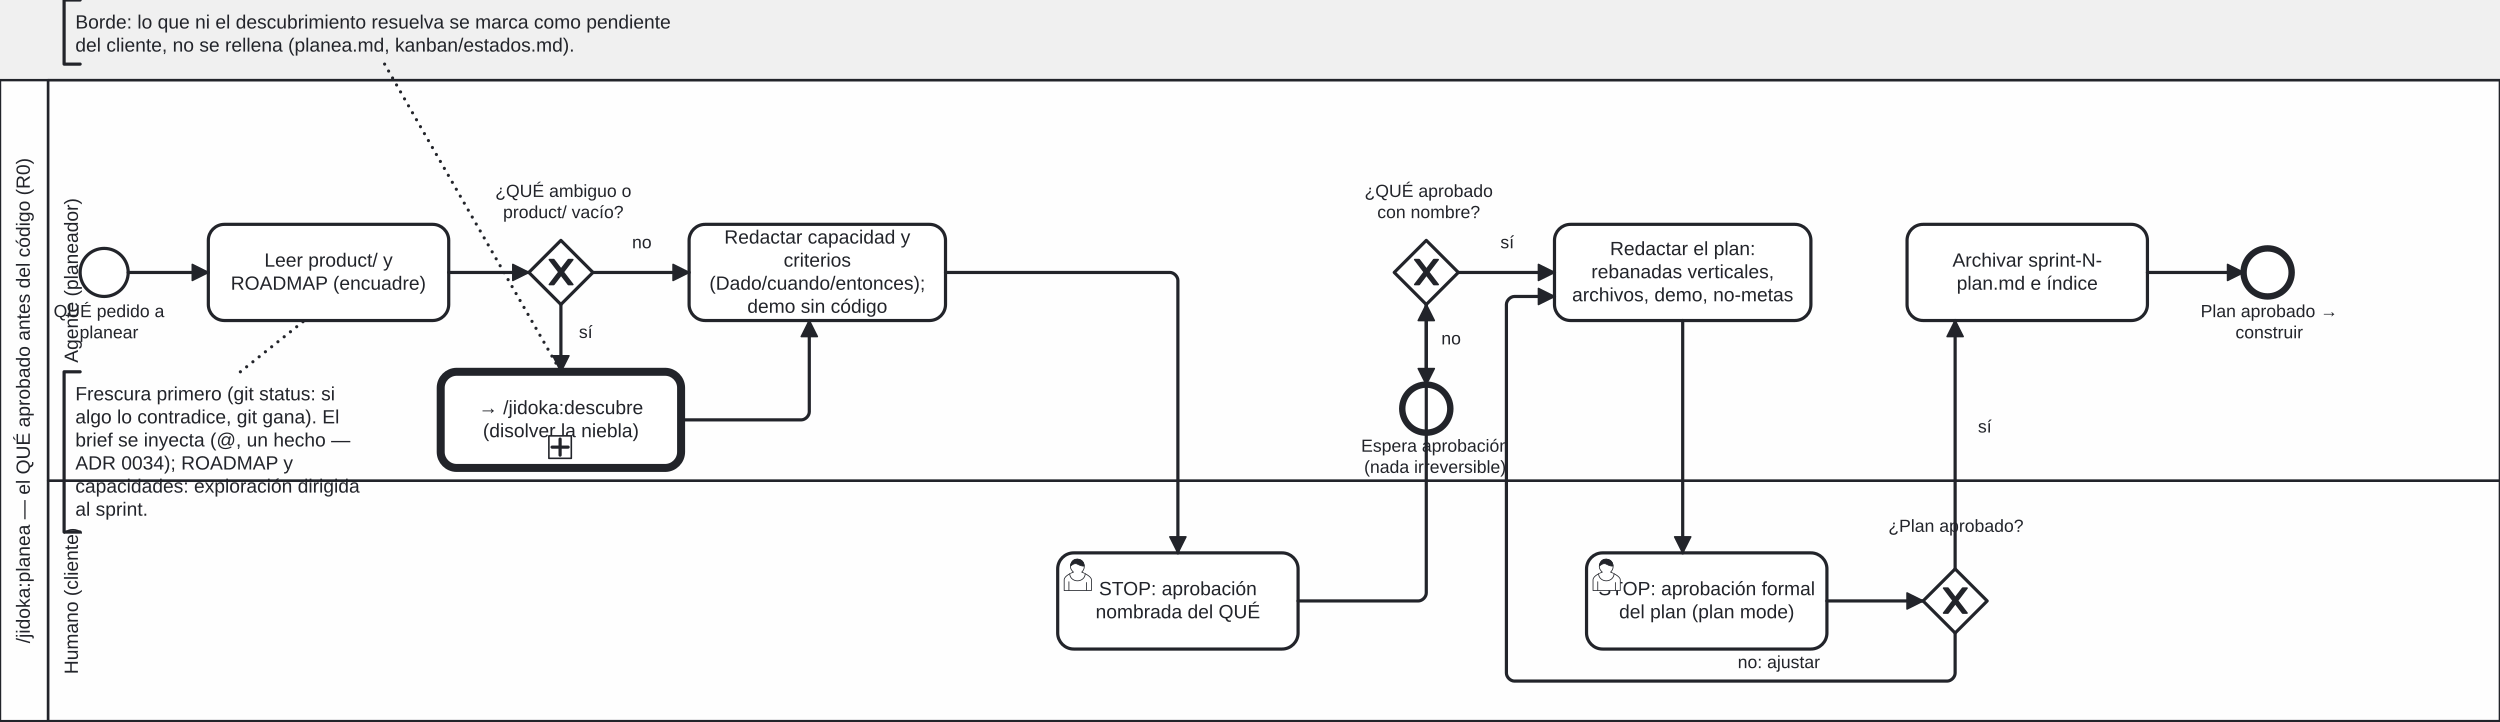
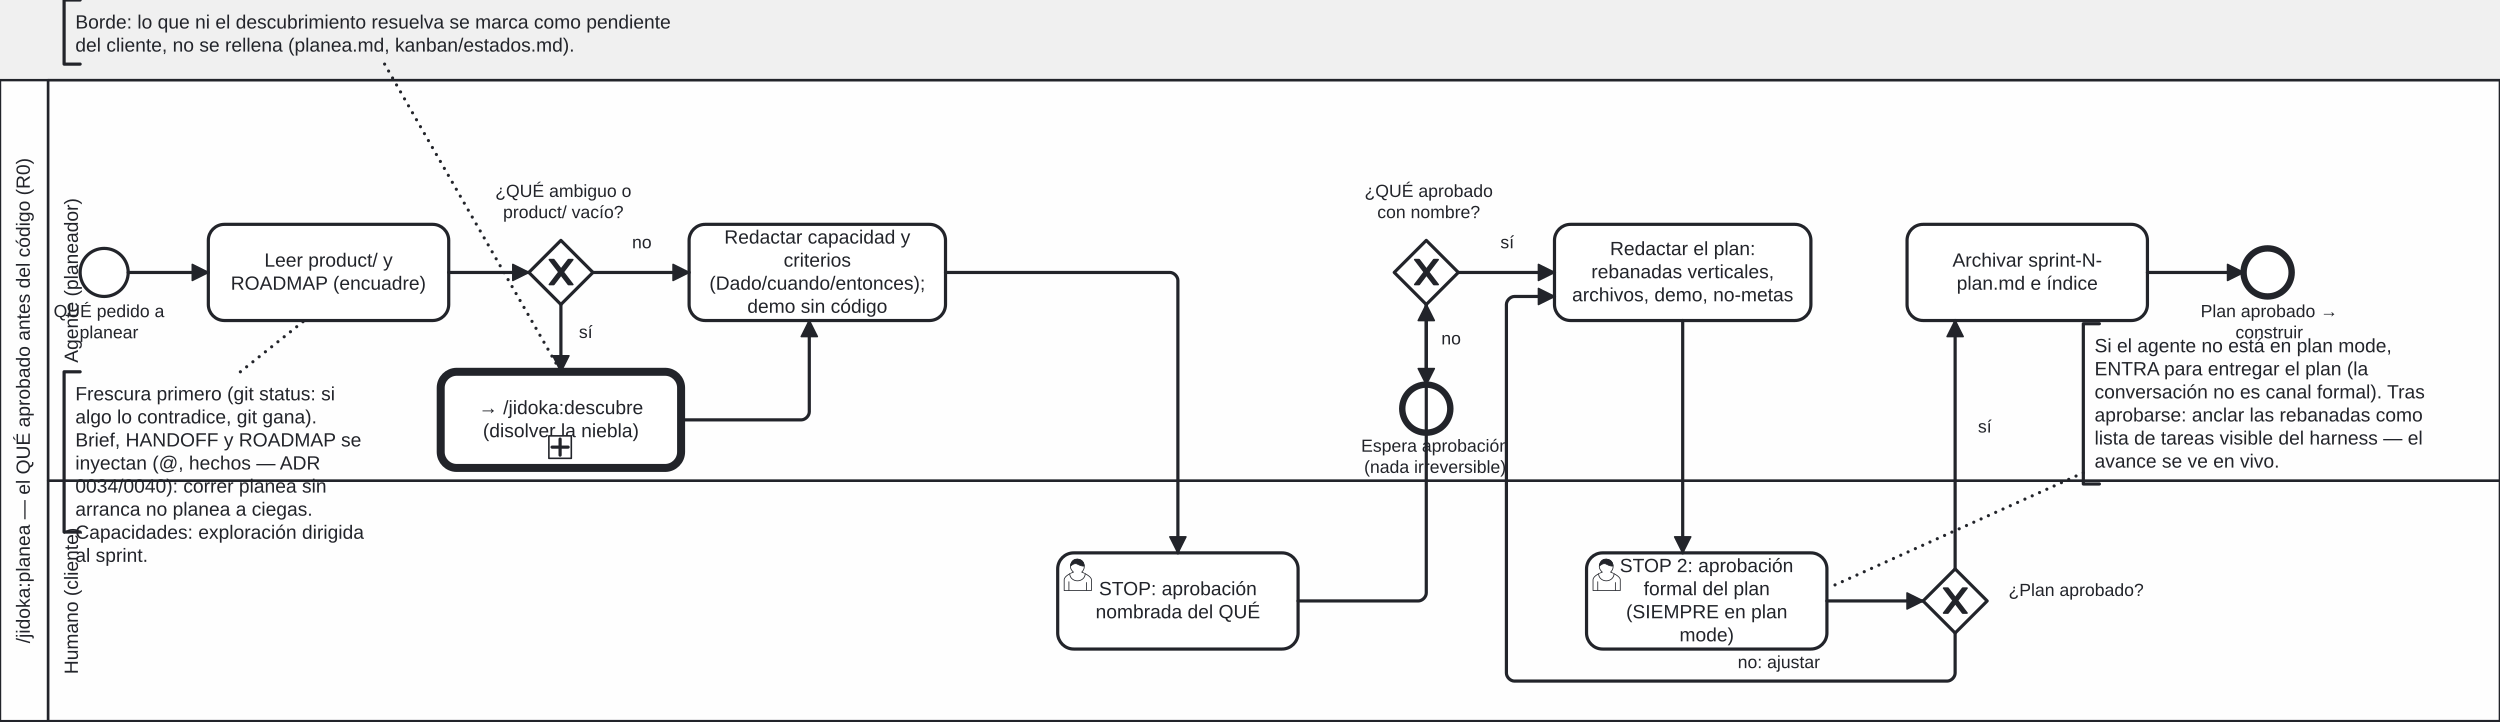
<svg xmlns="http://www.w3.org/2000/svg" width="1560" height="450" viewBox="160 30 1560 450" version="1.1">
  <g class="djs-group">
    <g class="djs-element djs-shape" data-element-id="Pool_Planea" style="display: block;" transform="matrix(1 0 0 1 160 80)">
      <g class="djs-visual">
        <rect x="0" y="0" width="1560" height="400" rx="0" ry="0" style="stroke-linecap: round; stroke-linejoin: round; stroke: rgb(34, 36, 42); stroke-width: 1.5px; fill: white; fill-opacity: 0.95;" />
        <path style="fill: none; stroke-linecap: round; stroke-linejoin: round; stroke: rgb(34, 36, 42); stroke-width: 1.5px;" d="M30,0L30,400" />
        <text lineHeight="1.2" class="djs-label" style="font-family: Arial, sans-serif; font-size: 12px; font-weight: normal; fill: rgb(34, 36, 42);" transform="matrix(-1.83697e-16 -1 1 -1.83697e-16 0 400)">
          <tspan x="48.576" y="18.6">/jidoka:planea — el QUÉ aprobado antes del código (R0)</tspan>
        </text>
      </g>
      <rect class="djs-hit djs-hit-all" x="0" y="0" width="1560" height="400" style="fill: none; stroke-opacity: 0; stroke: white; stroke-width: 15px;" />
    </g>
    <g class="djs-children">
      <g class="djs-group">
        <g class="djs-element djs-shape" data-element-id="Lane_Humano" style="display: block;" transform="matrix(1 0 0 1 190 330)">
          <g class="djs-visual">
            <rect x="0" y="0" width="1530" height="150" rx="0" ry="0" style="stroke-linecap: round; stroke-linejoin: round; stroke: rgb(34, 36, 42); stroke-width: 1.5px; fill: white; fill-opacity: 0.25;" />
            <text lineHeight="1.2" class="djs-label" style="font-family: Arial, sans-serif; font-size: 12px; font-weight: normal; fill: rgb(34, 36, 42);" transform="matrix(-1.83697e-16 -1 1 -1.83697e-16 0 150)">
              <tspan x="29.314" y="18.6">Humano (cliente)</tspan>
            </text>
          </g>
          <rect class="djs-hit djs-hit-all" x="0" y="0" width="1530" height="150" style="fill: none; stroke-opacity: 0; stroke: white; stroke-width: 15px;" />
        </g>
      </g>
      <g class="djs-group">
        <g class="djs-element djs-shape" data-element-id="Lane_Agente" style="display: block;" transform="matrix(1 0 0 1 190 80)">
          <g class="djs-visual">
            <rect x="0" y="0" width="1530" height="250" rx="0" ry="0" style="stroke-linecap: round; stroke-linejoin: round; stroke: rgb(34, 36, 42); stroke-width: 1.5px; fill: white; fill-opacity: 0.25;" />
            <text lineHeight="1.2" class="djs-label" style="font-family: Arial, sans-serif; font-size: 12px; font-weight: normal; fill: rgb(34, 36, 42);" transform="matrix(-1.83697e-16 -1 1 -1.83697e-16 0 250)">
              <tspan x="73.631" y="18.6">Agente (planeador)</tspan>
            </text>
          </g>
          <rect class="djs-hit djs-hit-all" x="0" y="0" width="1530" height="250" style="fill: none; stroke-opacity: 0; stroke: white; stroke-width: 15px;" />
        </g>
      </g>
      <g class="djs-group">
        <g class="djs-element djs-shape" data-element-id="Start" style="display: block;" transform="matrix(1 0 0 1 210 185)">
          <g class="djs-visual">
            <circle cx="15" cy="15" r="15" style="stroke-linecap: round; stroke-linejoin: round; stroke: rgb(34, 36, 42); stroke-width: 2px; fill: white; fill-opacity: 0.95;" />
          </g>
          <rect class="djs-hit djs-hit-all" x="0" y="0" width="30" height="30" style="fill: none; stroke-opacity: 0; stroke: white; stroke-width: 15px;" />
        </g>
      </g>
      <g class="djs-group">
        <g class="djs-element djs-shape" data-element-id="Start_label" style="display: block;" transform="matrix(1 0 0 1 193 218)">
          <g class="djs-visual">
            <text lineHeight="1.2" class="djs-label" style="font-family: Arial, sans-serif; font-size: 11px; font-weight: normal; fill: rgb(34, 36, 42);">
              <tspan x="0.45" y="9.9">QUÉ pedido a</tspan>
              <tspan x="16.652" y="23.1">planear</tspan>
            </text>
          </g>
          <rect class="djs-hit djs-hit-all" x="0" y="0" width="70" height="27" style="fill: none; stroke-opacity: 0; stroke: white; stroke-width: 15px;" />
        </g>
      </g>
      <g class="djs-group">
        <g class="djs-element djs-shape" data-element-id="T_Leer" style="display: block;" transform="matrix(1 0 0 1 290 170)">
          <g class="djs-visual">
            <rect x="0" y="0" width="150" height="60" rx="10" ry="10" style="stroke-linecap: round; stroke-linejoin: round; stroke: rgb(34, 36, 42); stroke-width: 2px; fill: white; fill-opacity: 0.95;" />
            <text lineHeight="1.2" class="djs-label" style="font-family: Arial, sans-serif; font-size: 12px; font-weight: normal; fill: rgb(34, 36, 42);">
              <tspan x="34.978" y="26.4">Leer product/ y </tspan>
              <tspan x="13.98" y="40.8">ROADMAP (encuadre)</tspan>
            </text>
          </g>
          <rect class="djs-hit djs-hit-all" x="0" y="0" width="150" height="60" style="fill: none; stroke-opacity: 0; stroke: white; stroke-width: 15px;" />
        </g>
      </g>
      <g class="djs-group">
        <g class="djs-element djs-shape" data-element-id="Gw_Niebla" style="display: block;" transform="matrix(1 0 0 1 490 180)">
          <g class="djs-visual">
            <polygon points="20,0 40,20 20,40 0,20" style="stroke-linecap: round; stroke-linejoin: round; stroke: rgb(34, 36, 42); stroke-width: 2px; fill: white; fill-opacity: 0.95;" />
            <path d="m 12.8,12 5.943,7.771 -5.943,7.771 2.743,0 4.571,-5.971 4.571,5.971 2.743,0 -5.943,-7.771 5.943,-7.771 -2.743,0 -4.571,5.971 -4.571,-5.971 -2.743,0 z" style="fill: rgb(34, 36, 42); stroke-linecap: round; stroke-linejoin: round; stroke: rgb(34, 36, 42); stroke-width: 1px;" />
          </g>
          <rect class="djs-hit djs-hit-all" x="0" y="0" width="40" height="40" style="fill: none; stroke-opacity: 0; stroke: white; stroke-width: 15px;" />
        </g>
      </g>
      <g class="djs-group">
        <g class="djs-element djs-shape" data-element-id="Gw_Niebla_label" style="display: block;" transform="matrix(1 0 0 1 469 143)">
          <g class="djs-visual">
            <text lineHeight="1.2" class="djs-label" style="font-family: Arial, sans-serif; font-size: 11px; font-weight: normal; fill: rgb(34, 36, 42);">
              <tspan x="0.009" y="9.9">¿QUÉ ambiguo o </tspan>
              <tspan x="4.894" y="23.1">product/ vacío?</tspan>
            </text>
          </g>
          <rect class="djs-hit djs-hit-all" x="0" y="0" width="85" height="27" style="fill: none; stroke-opacity: 0; stroke: white; stroke-width: 15px;" />
        </g>
      </g>
      <g class="djs-group">
        <g class="djs-element djs-shape" data-element-id="Call_Descubre" style="display: block;" transform="matrix(1 0 0 1 435 262)">
          <g class="djs-visual">
            <rect x="0" y="0" width="150" height="60" rx="10" ry="10" style="stroke-linecap: round; stroke-linejoin: round; stroke: rgb(34, 36, 42); stroke-width: 5px; fill: white; fill-opacity: 0.95;" />
            <text lineHeight="1.2" class="djs-label" style="font-family: Arial, sans-serif; font-size: 12px; font-weight: normal; fill: rgb(34, 36, 42);">
              <tspan x="23.64" y="26.4">→ /jidoka:descubre </tspan>
              <tspan x="26.312" y="40.8">(disolver la niebla)</tspan>
            </text>
            <rect x="0" y="0" width="14" height="14" rx="0" ry="0" style="stroke-linecap: round; stroke-linejoin: round; stroke: rgb(34, 36, 42); stroke-width: 1px; fill: white;" transform="matrix(1 0 0 1 67.5 40)" />
            <path data-marker="sub-process" d="m67.5,40 m 7,2 l 0,10 m -5,-5 l 10,0" style="fill: white; stroke-linecap: round; stroke-linejoin: round; stroke: rgb(34, 36, 42); stroke-width: 2px;" />
          </g>
          <rect class="djs-hit djs-hit-all" x="0" y="0" width="150" height="60" style="fill: none; stroke-opacity: 0; stroke: white; stroke-width: 15px;" />
        </g>
      </g>
      <g class="djs-group">
        <g class="djs-element djs-shape" data-element-id="T_Criterios" style="display: block;" transform="matrix(1 0 0 1 590 170)">
          <g class="djs-visual">
            <rect x="0" y="0" width="160" height="60" rx="10" ry="10" style="stroke-linecap: round; stroke-linejoin: round; stroke: rgb(34, 36, 42); stroke-width: 2px; fill: white; fill-opacity: 0.95;" />
            <text lineHeight="1.2" class="djs-label" style="font-family: Arial, sans-serif; font-size: 12px; font-weight: normal; fill: rgb(34, 36, 42);">
              <tspan x="21.966" y="12">Redactar capacidad y </tspan>
              <tspan x="58.997" y="26.4">criterios </tspan>
              <tspan x="12.623" y="40.8">(Dado/cuando/entonces); </tspan>
              <tspan x="36.307" y="55.2">demo sin código</tspan>
            </text>
          </g>
          <rect class="djs-hit djs-hit-all" x="0" y="0" width="160" height="60" style="fill: none; stroke-opacity: 0; stroke: white; stroke-width: 15px;" />
        </g>
      </g>
      <g class="djs-group">
        <g class="djs-element djs-shape" data-element-id="U_Aprobar" style="display: block;" transform="matrix(1 0 0 1 820 375)">
          <g class="djs-visual">
            <rect x="0" y="0" width="150" height="60" rx="10" ry="10" style="stroke-linecap: round; stroke-linejoin: round; stroke: rgb(34, 36, 42); stroke-width: 2px; fill: white; fill-opacity: 0.95;" />
            <text lineHeight="1.2" class="djs-label" style="font-family: Arial, sans-serif; font-size: 12px; font-weight: normal; fill: rgb(34, 36, 42);">
              <tspan x="25.749" y="26.4">STOP: aprobación </tspan>
              <tspan x="23.64" y="40.8">nombrada del QUÉ</tspan>
            </text>
            <path d="m 15,12 c 0.909,-0.845 1.594,-2.049 1.594,-3.385 0,-2.554 -1.805,-4.622 -4.357,-4.622 -2.552,0 -4.288,2.068 -4.288,4.622 0,1.348 0.974,2.562 1.896,3.405 -0.529,0.187 -5.669,2.097 -5.794,4.756 v 6.718 h 17 v -6.718 c 0,-2.298 -5.528,-4.595 -6.051,-4.776 zm -8,6 l 0,5.5 m 11,0 l 0,-5" style="fill: white; stroke-linecap: round; stroke-linejoin: round; stroke: rgb(34, 36, 42); stroke-width: 0.5px;" />
            <path d="m 15,12 m 2.162,1.009 c 0,2.447 -2.158,4.431 -4.821,4.431 -2.665,0 -4.822,-1.981 -4.822,-4.431 " style="fill: white; stroke-linecap: round; stroke-linejoin: round; stroke: rgb(34, 36, 42); stroke-width: 0.5px;" />
            <path d="m 15,12 m -6.9,-3.80 c 0,0 2.251,-2.358 4.274,-1.177 2.024,1.181 4.221,1.537 4.124,0.965 -0.098,-0.57 -0.117,-3.791 -4.191,-4.136 -3.575,0.001 -4.208,3.367 -4.207,4.348 z" style="fill: rgb(34, 36, 42); stroke-linecap: round; stroke-linejoin: round; stroke: rgb(34, 36, 42); stroke-width: 0.5px;" />
          </g>
          <rect class="djs-hit djs-hit-all" x="0" y="0" width="150" height="60" style="fill: none; stroke-opacity: 0; stroke: white; stroke-width: 15px;" />
        </g>
      </g>
      <g class="djs-group">
        <g class="djs-element djs-shape" data-element-id="Gw_Aprob" style="display: block;" transform="matrix(1 0 0 1 1030 180)">
          <g class="djs-visual">
            <polygon points="20,0 40,20 20,40 0,20" style="stroke-linecap: round; stroke-linejoin: round; stroke: rgb(34, 36, 42); stroke-width: 2px; fill: white; fill-opacity: 0.95;" />
            <path d="m 12.8,12 5.943,7.771 -5.943,7.771 2.743,0 4.571,-5.971 4.571,5.971 2.743,0 -5.943,-7.771 5.943,-7.771 -2.743,0 -4.571,5.971 -4.571,-5.971 -2.743,0 z" style="fill: rgb(34, 36, 42); stroke-linecap: round; stroke-linejoin: round; stroke: rgb(34, 36, 42); stroke-width: 1px;" />
          </g>
          <rect class="djs-hit djs-hit-all" x="0" y="0" width="40" height="40" style="fill: none; stroke-opacity: 0; stroke: white; stroke-width: 15px;" />
        </g>
      </g>
      <g class="djs-group">
        <g class="djs-element djs-shape" data-element-id="Gw_Aprob_label" style="display: block;" transform="matrix(1 0 0 1 1011 143)">
          <g class="djs-visual">
            <text lineHeight="1.2" class="djs-label" style="font-family: Arial, sans-serif; font-size: 11px; font-weight: normal; fill: rgb(34, 36, 42);">
              <tspan x="0.45" y="9.9">¿QUÉ aprobado</tspan>
              <tspan x="8.397" y="23.1">con nombre?</tspan>
            </text>
          </g>
          <rect class="djs-hit djs-hit-all" x="0" y="0" width="81" height="27" style="fill: none; stroke-opacity: 0; stroke: white; stroke-width: 15px;" />
        </g>
      </g>
      <g class="djs-group">
        <g class="djs-element djs-shape" data-element-id="End_Espera" style="display: block;" transform="matrix(1 0 0 1 1035 270)">
          <g class="djs-visual">
            <circle cx="15" cy="15" r="15" style="stroke-linecap: round; stroke-linejoin: round; stroke: rgb(34, 36, 42); stroke-width: 4px; fill: white; fill-opacity: 0.95;" />
          </g>
          <rect class="djs-hit djs-hit-all" x="0" y="0" width="30" height="30" style="fill: none; stroke-opacity: 0; stroke: white; stroke-width: 15px;" />
        </g>
      </g>
      <g class="djs-group">
        <g class="djs-element djs-shape" data-element-id="End_Espera_label" style="display: block;" transform="matrix(1 0 0 1 1009 302)">
          <g class="djs-visual">
            <text lineHeight="1.2" class="djs-label" style="font-family: Arial, sans-serif; font-size: 11px; font-weight: normal; fill: rgb(34, 36, 42);">
              <tspan x="0.33" y="9.9">Espera aprobación </tspan>
              <tspan x="2.178" y="23.1">(nada irreversible)</tspan>
            </text>
          </g>
          <rect class="djs-hit djs-hit-all" x="0" y="0" width="93" height="27" style="fill: none; stroke-opacity: 0; stroke: white; stroke-width: 15px;" />
        </g>
      </g>
      <g class="djs-group">
        <g class="djs-element djs-shape" data-element-id="T_Plan" style="display: block;" transform="matrix(1 0 0 1 1130 170)">
          <g class="djs-visual">
            <rect x="0" y="0" width="160" height="60" rx="10" ry="10" style="stroke-linecap: round; stroke-linejoin: round; stroke: rgb(34, 36, 42); stroke-width: 2px; fill: white; fill-opacity: 0.95;" />
            <text lineHeight="1.2" class="djs-label" style="font-family: Arial, sans-serif; font-size: 12px; font-weight: normal; fill: rgb(34, 36, 42);">
              <tspan x="34.64" y="19.2">Redactar el plan: </tspan>
              <tspan x="22.968" y="33.6">rebanadas verticales, </tspan>
              <tspan x="10.971" y="48">archivos, demo, no-metas</tspan>
            </text>
          </g>
          <rect class="djs-hit djs-hit-all" x="0" y="0" width="160" height="60" style="fill: none; stroke-opacity: 0; stroke: white; stroke-width: 15px;" />
        </g>
      </g>
      <g class="djs-group">
        <g class="djs-element djs-shape" data-element-id="U_AprobarPlan" style="display: block;" transform="matrix(1 0 0 1 1150 375)">
          <g class="djs-visual">
            <rect x="0" y="0" width="150" height="60" rx="10" ry="10" style="stroke-linecap: round; stroke-linejoin: round; stroke: rgb(34, 36, 42); stroke-width: 2px; fill: white; fill-opacity: 0.95;" />
            <text lineHeight="1.2" class="djs-label" style="font-family: Arial, sans-serif; font-size: 12px; font-weight: normal; fill: rgb(34, 36, 42);">
-               <tspan x="7.412" y="26.4">STOP: aprobación formal </tspan>
-               <tspan x="20.3" y="40.8">del plan (plan mode)</tspan>
+               <tspan x="20.745" y="12">STOP 2: aprobación </tspan>
+               <tspan x="35.646" y="26.4">formal del plan </tspan>
+               <tspan x="24.645" y="40.8">(SIEMPRE en plan </tspan>
+               <tspan x="57.993" y="55.2">mode)</tspan>
            </text>
            <path d="m 15,12 c 0.909,-0.845 1.594,-2.049 1.594,-3.385 0,-2.554 -1.805,-4.622 -4.357,-4.622 -2.552,0 -4.288,2.068 -4.288,4.622 0,1.348 0.974,2.562 1.896,3.405 -0.529,0.187 -5.669,2.097 -5.794,4.756 v 6.718 h 17 v -6.718 c 0,-2.298 -5.528,-4.595 -6.051,-4.776 zm -8,6 l 0,5.5 m 11,0 l 0,-5" style="fill: white; stroke-linecap: round; stroke-linejoin: round; stroke: rgb(34, 36, 42); stroke-width: 0.5px;" />
            <path d="m 15,12 m 2.162,1.009 c 0,2.447 -2.158,4.431 -4.821,4.431 -2.665,0 -4.822,-1.981 -4.822,-4.431 " style="fill: white; stroke-linecap: round; stroke-linejoin: round; stroke: rgb(34, 36, 42); stroke-width: 0.5px;" />
            <path d="m 15,12 m -6.9,-3.80 c 0,0 2.251,-2.358 4.274,-1.177 2.024,1.181 4.221,1.537 4.124,0.965 -0.098,-0.57 -0.117,-3.791 -4.191,-4.136 -3.575,0.001 -4.208,3.367 -4.207,4.348 z" style="fill: rgb(34, 36, 42); stroke-linecap: round; stroke-linejoin: round; stroke: rgb(34, 36, 42); stroke-width: 0.5px;" />
          </g>
          <rect class="djs-hit djs-hit-all" x="0" y="0" width="150" height="60" style="fill: none; stroke-opacity: 0; stroke: white; stroke-width: 15px;" />
        </g>
      </g>
      <g class="djs-group">
        <g class="djs-element djs-shape" data-element-id="Gw_PlanAprob" style="display: block;" transform="matrix(1 0 0 1 1360 385)">
          <g class="djs-visual">
            <polygon points="20,0 40,20 20,40 0,20" style="stroke-linecap: round; stroke-linejoin: round; stroke: rgb(34, 36, 42); stroke-width: 2px; fill: white; fill-opacity: 0.95;" />
            <path d="m 12.8,12 5.943,7.771 -5.943,7.771 2.743,0 4.571,-5.971 4.571,5.971 2.743,0 -5.943,-7.771 5.943,-7.771 -2.743,0 -4.571,5.971 -4.571,-5.971 -2.743,0 z" style="fill: rgb(34, 36, 42); stroke-linecap: round; stroke-linejoin: round; stroke: rgb(34, 36, 42); stroke-width: 1px;" />
          </g>
          <rect class="djs-hit djs-hit-all" x="0" y="0" width="40" height="40" style="fill: none; stroke-opacity: 0; stroke: white; stroke-width: 15px;" />
        </g>
      </g>
      <g class="djs-group">
-         <g class="djs-element djs-shape" data-element-id="Gw_PlanAprob_label" style="display: block;" transform="matrix(1 0 0 1 1338 352)">
+         <g class="djs-element djs-shape" data-element-id="Gw_PlanAprob_label" style="display: block;" transform="matrix(1 0 0 1 1413 392)">
          <g class="djs-visual">
            <text lineHeight="1.2" class="djs-label" style="font-family: Arial, sans-serif; font-size: 11px; font-weight: normal; fill: rgb(34, 36, 42);">
              <tspan x="0.302" y="9.9">¿Plan aprobado?</tspan>
            </text>
          </g>
          <rect class="djs-hit djs-hit-all" x="0" y="0" width="85" height="14" style="fill: none; stroke-opacity: 0; stroke: white; stroke-width: 15px;" />
        </g>
      </g>
      <g class="djs-group">
        <g class="djs-element djs-shape" data-element-id="T_Archivar" style="display: block;" transform="matrix(1 0 0 1 1350 170)">
          <g class="djs-visual">
            <rect x="0" y="0" width="150" height="60" rx="10" ry="10" style="stroke-linecap: round; stroke-linejoin: round; stroke: rgb(34, 36, 42); stroke-width: 2px; fill: white; fill-opacity: 0.95;" />
            <text lineHeight="1.2" class="djs-label" style="font-family: Arial, sans-serif; font-size: 12px; font-weight: normal; fill: rgb(34, 36, 42);">
              <tspan x="28.327" y="26.4">Archivar sprint-N-</tspan>
              <tspan x="30.973" y="40.8">plan.md e índice</tspan>
            </text>
          </g>
          <rect class="djs-hit djs-hit-all" x="0" y="0" width="150" height="60" style="fill: none; stroke-opacity: 0; stroke: white; stroke-width: 15px;" />
        </g>
      </g>
      <g class="djs-group">
        <g class="djs-element djs-shape" data-element-id="End_Construir" style="display: block;" transform="matrix(1 0 0 1 1560 185)">
          <g class="djs-visual">
            <circle cx="15" cy="15" r="15" style="stroke-linecap: round; stroke-linejoin: round; stroke: rgb(34, 36, 42); stroke-width: 4px; fill: white; fill-opacity: 0.95;" />
          </g>
          <rect class="djs-hit djs-hit-all" x="0" y="0" width="30" height="30" style="fill: none; stroke-opacity: 0; stroke: white; stroke-width: 15px;" />
        </g>
      </g>
      <g class="djs-group">
        <g class="djs-element djs-shape" data-element-id="End_Construir_label" style="display: block;" transform="matrix(1 0 0 1 1533 218)">
          <g class="djs-visual">
            <text lineHeight="1.2" class="djs-label" style="font-family: Arial, sans-serif; font-size: 11px; font-weight: normal; fill: rgb(34, 36, 42);">
              <tspan x="0.192" y="9.9">Plan aprobado → </tspan>
              <tspan x="21.91" y="23.1">construir</tspan>
            </text>
          </g>
          <rect class="djs-hit djs-hit-all" x="0" y="0" width="86" height="27" style="fill: none; stroke-opacity: 0; stroke: white; stroke-width: 15px;" />
        </g>
      </g>
      <g class="djs-group">
        <g class="djs-element djs-shape" data-element-id="Ann_Pendiente" style="display: block;" transform="matrix(1 0 0 1 200 30)">
          <g class="djs-visual">
            <rect x="0" y="0" width="400" height="40" rx="0" ry="0" style="stroke-linecap: round; stroke-linejoin: round; stroke: none; stroke-width: 2px; fill: none;" />
            <path d="m 0, 0 m 10,0 l -10,0 l 0,40 l 10,0" style="fill: none; stroke-linecap: round; stroke-linejoin: round; stroke: rgb(34, 36, 42); stroke-width: 2px;" />
            <text lineHeight="1.2" class="djs-label" style="font-family: Arial, sans-serif; font-size: 12px; font-weight: normal; fill: rgb(34, 36, 42);">
              <tspan x="7" y="17.8">Borde: lo que ni el descubrimiento resuelva se marca como pendiente </tspan>
              <tspan x="7" y="32.2">del cliente, no se rellena (planea.md, kanban/estados.md).</tspan>
            </text>
          </g>
          <rect class="djs-hit djs-hit-all" x="0" y="0" width="400" height="40" style="fill: none; stroke-opacity: 0; stroke: white; stroke-width: 15px;" />
        </g>
      </g>
      <g class="djs-group">
+         <g class="djs-element djs-shape" data-element-id="Ann_Anclar" style="display: block;" transform="matrix(1 0 0 1 1460 232)">
+           <g class="djs-visual">
+             <rect x="0" y="0" width="230" height="100" rx="0" ry="0" style="stroke-linecap: round; stroke-linejoin: round; stroke: none; stroke-width: 2px; fill: none;" />
+             <path d="m 0, 0 m 10,0 l -10,0 l 0,100 l 10,0" style="fill: none; stroke-linecap: round; stroke-linejoin: round; stroke: rgb(34, 36, 42); stroke-width: 2px;" />
+             <text lineHeight="1.2" class="djs-label" style="font-family: Arial, sans-serif; font-size: 12px; font-weight: normal; fill: rgb(34, 36, 42);">
+               <tspan x="7" y="17.8">Si el agente no está en plan mode, </tspan>
+               <tspan x="7" y="32.2">ENTRA para entregar el plan (la </tspan>
+               <tspan x="7" y="46.6">conversación no es canal formal). Tras </tspan>
+               <tspan x="7" y="61">aprobarse: anclar las rebanadas como </tspan>
+               <tspan x="7" y="75.4">lista de tareas visible del harness — el </tspan>
+               <tspan x="7" y="89.8">avance se ve en vivo.</tspan>
+             </text>
+           </g>
+           <rect class="djs-hit djs-hit-all" x="0" y="0" width="230" height="100" style="fill: none; stroke-opacity: 0; stroke: white; stroke-width: 15px;" />
+         </g>
+       </g>
+       <g class="djs-group">
        <g class="djs-element djs-shape" data-element-id="Ann_Leer" style="display: block;" transform="matrix(1 0 0 1 200 262)">
          <g class="djs-visual">
            <rect x="0" y="0" width="200" height="100" rx="0" ry="0" style="stroke-linecap: round; stroke-linejoin: round; stroke: none; stroke-width: 2px; fill: none;" />
            <path d="m 0, 0 m 10,0 l -10,0 l 0,100 l 10,0" style="fill: none; stroke-linecap: round; stroke-linejoin: round; stroke: rgb(34, 36, 42); stroke-width: 2px;" />
            <text lineHeight="1.2" class="djs-label" style="font-family: Arial, sans-serif; font-size: 12px; font-weight: normal; fill: rgb(34, 36, 42);">
              <tspan x="7" y="17.8">Frescura primero (git status: si </tspan>
-               <tspan x="7" y="32.2">algo lo contradice, git gana). El </tspan>
-               <tspan x="7" y="46.6">brief se inyecta (@, un hecho — </tspan>
-               <tspan x="7" y="61">ADR 0034); ROADMAP y </tspan>
-               <tspan x="7" y="75.4">capacidades: exploración dirigida </tspan>
-               <tspan x="7" y="89.8">al sprint.</tspan>
+               <tspan x="7" y="32.2">algo lo contradice, git gana). </tspan>
+               <tspan x="7" y="46.6">Brief, HANDOFF y ROADMAP se </tspan>
+               <tspan x="7" y="61">inyectan (@, hechos — ADR </tspan>
+               <tspan x="7" y="75.4">0034/0040): correr planea sin </tspan>
+               <tspan x="7" y="89.8">arranca no planea a ciegas. </tspan>
+               <tspan x="7" y="104.2">Capacidades: exploración dirigida </tspan>
+               <tspan x="7" y="118.6">al sprint.</tspan>
            </text>
          </g>
          <rect class="djs-hit djs-hit-all" x="0" y="0" width="200" height="100" style="fill: none; stroke-opacity: 0; stroke: white; stroke-width: 15px;" />
        </g>
      </g>
      <g class="djs-group">
        <g class="djs-element djs-connection" data-element-id="f1" style="display: block;">
          <g class="djs-visual">
            <defs>
-               <marker id="marker-a8jrycch78k1q2tk4z6wdky0h" viewBox="0 0 20 20" refX="11" refY="10" markerWidth="10" markerHeight="10" orient="auto">
-                 <path d="M 1 5 L 11 10 L 1 15 Z" style="stroke-linecap: round; stroke-linejoin: round; stroke: rgb(34, 36, 42); stroke-width: 1px; fill: rgb(34, 36, 42);" />
-               </marker>
-             </defs>
-             <path data-corner-radius="5" style="fill: none; stroke-linecap: round; stroke-linejoin: round; stroke: rgb(34, 36, 42); stroke-width: 2px; marker-end: url('#marker-a8jrycch78k1q2tk4z6wdky0h');" d="M240,200L290,200" />
+               <marker id="marker-e08vol3by7b9c681xuas7jqsl" viewBox="0 0 20 20" refX="11" refY="10" markerWidth="10" markerHeight="10" orient="auto">
+                 <path d="M 1 5 L 11 10 L 1 15 Z" style="stroke-linecap: round; stroke-linejoin: round; stroke: rgb(34, 36, 42); stroke-width: 1px; fill: rgb(34, 36, 42);" />
+               </marker>
+             </defs>
+             <path data-corner-radius="5" style="fill: none; stroke-linecap: round; stroke-linejoin: round; stroke: rgb(34, 36, 42); stroke-width: 2px; marker-end: url('#marker-e08vol3by7b9c681xuas7jqsl');" d="M240,200L290,200" />
          </g>
          <path d="M240,200L290,200" class="djs-hit djs-hit-stroke" style="fill: none; stroke-opacity: 0; stroke: white; stroke-width: 15px;" />
        </g>
      </g>
      <g class="djs-group">
        <g class="djs-element djs-connection" data-element-id="f2" style="display: block;">
          <g class="djs-visual">
            <defs>
-               <marker id="marker-9xcry4nx1hu3lwrcpgqygu0ff" viewBox="0 0 20 20" refX="11" refY="10" markerWidth="10" markerHeight="10" orient="auto">
-                 <path d="M 1 5 L 11 10 L 1 15 Z" style="stroke-linecap: round; stroke-linejoin: round; stroke: rgb(34, 36, 42); stroke-width: 1px; fill: rgb(34, 36, 42);" />
-               </marker>
-             </defs>
-             <path data-corner-radius="5" style="fill: none; stroke-linecap: round; stroke-linejoin: round; stroke: rgb(34, 36, 42); stroke-width: 2px; marker-end: url('#marker-9xcry4nx1hu3lwrcpgqygu0ff');" d="M440,200L490,200" />
+               <marker id="marker-5bubkx2uj74dz32yf2sd6epyr" viewBox="0 0 20 20" refX="11" refY="10" markerWidth="10" markerHeight="10" orient="auto">
+                 <path d="M 1 5 L 11 10 L 1 15 Z" style="stroke-linecap: round; stroke-linejoin: round; stroke: rgb(34, 36, 42); stroke-width: 1px; fill: rgb(34, 36, 42);" />
+               </marker>
+             </defs>
+             <path data-corner-radius="5" style="fill: none; stroke-linecap: round; stroke-linejoin: round; stroke: rgb(34, 36, 42); stroke-width: 2px; marker-end: url('#marker-5bubkx2uj74dz32yf2sd6epyr');" d="M440,200L490,200" />
          </g>
          <path d="M440,200L490,200" class="djs-hit djs-hit-stroke" style="fill: none; stroke-opacity: 0; stroke: white; stroke-width: 15px;" />
        </g>
      </g>
      <g class="djs-group">
        <g class="djs-element djs-connection" data-element-id="f_si_niebla" style="display: block;">
          <g class="djs-visual">
            <defs>
-               <marker id="marker-93ptissocgkrnvdy8uka5h3ar" viewBox="0 0 20 20" refX="11" refY="10" markerWidth="10" markerHeight="10" orient="auto">
-                 <path d="M 1 5 L 11 10 L 1 15 Z" style="stroke-linecap: round; stroke-linejoin: round; stroke: rgb(34, 36, 42); stroke-width: 1px; fill: rgb(34, 36, 42);" />
-               </marker>
-             </defs>
-             <path data-corner-radius="5" style="fill: none; stroke-linecap: round; stroke-linejoin: round; stroke: rgb(34, 36, 42); stroke-width: 2px; marker-end: url('#marker-93ptissocgkrnvdy8uka5h3ar');" d="M510,220L510,262" />
+               <marker id="marker-094tpc4tge9u1fnqwci1aggn3" viewBox="0 0 20 20" refX="11" refY="10" markerWidth="10" markerHeight="10" orient="auto">
+                 <path d="M 1 5 L 11 10 L 1 15 Z" style="stroke-linecap: round; stroke-linejoin: round; stroke: rgb(34, 36, 42); stroke-width: 1px; fill: rgb(34, 36, 42);" />
+               </marker>
+             </defs>
+             <path data-corner-radius="5" style="fill: none; stroke-linecap: round; stroke-linejoin: round; stroke: rgb(34, 36, 42); stroke-width: 2px; marker-end: url('#marker-094tpc4tge9u1fnqwci1aggn3');" d="M510,220L510,262" />
          </g>
          <path d="M510,220L510,262" class="djs-hit djs-hit-stroke" style="fill: none; stroke-opacity: 0; stroke: white; stroke-width: 15px;" />
        </g>
      </g>
      <g class="djs-group">
        <g class="djs-element djs-shape" data-element-id="f_si_niebla_label" style="display: block;" transform="matrix(1 0 0 1 521 231)">
          <g class="djs-visual">
            <text lineHeight="1.2" class="djs-label" style="font-family: Arial, sans-serif; font-size: 11px; font-weight: normal; fill: rgb(34, 36, 42);">
              <tspan x="0.222" y="9.9">sí</tspan>
            </text>
          </g>
          <rect class="djs-hit djs-hit-all" x="0" y="0" width="9" height="14" style="fill: none; stroke-opacity: 0; stroke: white; stroke-width: 15px;" />
        </g>
      </g>
      <g class="djs-group">
        <g class="djs-element djs-connection" data-element-id="f_no_niebla" style="display: block;">
          <g class="djs-visual">
            <defs>
-               <marker id="marker-9fx55ycyahng2zqiyz5iz5838" viewBox="0 0 20 20" refX="11" refY="10" markerWidth="10" markerHeight="10" orient="auto">
-                 <path d="M 1 5 L 11 10 L 1 15 Z" style="stroke-linecap: round; stroke-linejoin: round; stroke: rgb(34, 36, 42); stroke-width: 1px; fill: rgb(34, 36, 42);" />
-               </marker>
-             </defs>
-             <path data-corner-radius="5" style="fill: none; stroke-linecap: round; stroke-linejoin: round; stroke: rgb(34, 36, 42); stroke-width: 2px; marker-end: url('#marker-9fx55ycyahng2zqiyz5iz5838');" d="M530,200L590,200" />
+               <marker id="marker-czqb8x9ru6fd2i9lz34vddwtf" viewBox="0 0 20 20" refX="11" refY="10" markerWidth="10" markerHeight="10" orient="auto">
+                 <path d="M 1 5 L 11 10 L 1 15 Z" style="stroke-linecap: round; stroke-linejoin: round; stroke: rgb(34, 36, 42); stroke-width: 1px; fill: rgb(34, 36, 42);" />
+               </marker>
+             </defs>
+             <path data-corner-radius="5" style="fill: none; stroke-linecap: round; stroke-linejoin: round; stroke: rgb(34, 36, 42); stroke-width: 2px; marker-end: url('#marker-czqb8x9ru6fd2i9lz34vddwtf');" d="M530,200L590,200" />
          </g>
          <path d="M530,200L590,200" class="djs-hit djs-hit-stroke" style="fill: none; stroke-opacity: 0; stroke: white; stroke-width: 15px;" />
        </g>
      </g>
      <g class="djs-group">
        <g class="djs-element djs-shape" data-element-id="f_no_niebla_label" style="display: block;" transform="matrix(1 0 0 1 554 175)">
          <g class="djs-visual">
            <text lineHeight="1.2" class="djs-label" style="font-family: Arial, sans-serif; font-size: 11px; font-weight: normal; fill: rgb(34, 36, 42);">
              <tspan x="0.382" y="9.9">no</tspan>
            </text>
          </g>
          <rect class="djs-hit djs-hit-all" x="0" y="0" width="13" height="14" style="fill: none; stroke-opacity: 0; stroke: white; stroke-width: 15px;" />
        </g>
      </g>
      <g class="djs-group">
        <g class="djs-element djs-connection" data-element-id="f_descubre_crit" style="display: block;">
          <g class="djs-visual">
            <defs>
-               <marker id="marker-2ojirsrl7ydpn58xb4a4656zw" viewBox="0 0 20 20" refX="11" refY="10" markerWidth="10" markerHeight="10" orient="auto">
-                 <path d="M 1 5 L 11 10 L 1 15 Z" style="stroke-linecap: round; stroke-linejoin: round; stroke: rgb(34, 36, 42); stroke-width: 1px; fill: rgb(34, 36, 42);" />
-               </marker>
-             </defs>
-             <path data-corner-radius="5" style="fill: none; stroke-linecap: round; stroke-linejoin: round; stroke: rgb(34, 36, 42); stroke-width: 2px; marker-end: url('#marker-2ojirsrl7ydpn58xb4a4656zw');" d="M585,292L660,292C662.5,292,665,289.5,665,287L665,230" />
+               <marker id="marker-a0ejlk7vxxpiqlluzlvtcr84g" viewBox="0 0 20 20" refX="11" refY="10" markerWidth="10" markerHeight="10" orient="auto">
+                 <path d="M 1 5 L 11 10 L 1 15 Z" style="stroke-linecap: round; stroke-linejoin: round; stroke: rgb(34, 36, 42); stroke-width: 1px; fill: rgb(34, 36, 42);" />
+               </marker>
+             </defs>
+             <path data-corner-radius="5" style="fill: none; stroke-linecap: round; stroke-linejoin: round; stroke: rgb(34, 36, 42); stroke-width: 2px; marker-end: url('#marker-a0ejlk7vxxpiqlluzlvtcr84g');" d="M585,292L660,292C662.5,292,665,289.5,665,287L665,230" />
          </g>
          <path d="M585,292L665,292L665,230" class="djs-hit djs-hit-stroke" style="fill: none; stroke-opacity: 0; stroke: white; stroke-width: 15px;" />
        </g>
      </g>
      <g class="djs-group">
        <g class="djs-element djs-connection" data-element-id="f_crit_aprob" style="display: block;">
          <g class="djs-visual">
            <defs>
-               <marker id="marker-5nlc8j7r22jbkv5zig566ybi4" viewBox="0 0 20 20" refX="11" refY="10" markerWidth="10" markerHeight="10" orient="auto">
-                 <path d="M 1 5 L 11 10 L 1 15 Z" style="stroke-linecap: round; stroke-linejoin: round; stroke: rgb(34, 36, 42); stroke-width: 1px; fill: rgb(34, 36, 42);" />
-               </marker>
-             </defs>
-             <path data-corner-radius="5" style="fill: none; stroke-linecap: round; stroke-linejoin: round; stroke: rgb(34, 36, 42); stroke-width: 2px; marker-end: url('#marker-5nlc8j7r22jbkv5zig566ybi4');" d="M750,200L890,200C892.5,200,895,202.5,895,205L895,375" />
+               <marker id="marker-1n1vx13ascfieqr6x7y2ka0xq" viewBox="0 0 20 20" refX="11" refY="10" markerWidth="10" markerHeight="10" orient="auto">
+                 <path d="M 1 5 L 11 10 L 1 15 Z" style="stroke-linecap: round; stroke-linejoin: round; stroke: rgb(34, 36, 42); stroke-width: 1px; fill: rgb(34, 36, 42);" />
+               </marker>
+             </defs>
+             <path data-corner-radius="5" style="fill: none; stroke-linecap: round; stroke-linejoin: round; stroke: rgb(34, 36, 42); stroke-width: 2px; marker-end: url('#marker-1n1vx13ascfieqr6x7y2ka0xq');" d="M750,200L890,200C892.5,200,895,202.5,895,205L895,375" />
          </g>
          <path d="M750,200L895,200L895,375" class="djs-hit djs-hit-stroke" style="fill: none; stroke-opacity: 0; stroke: white; stroke-width: 15px;" />
        </g>
      </g>
      <g class="djs-group">
        <g class="djs-element djs-connection" data-element-id="f_aprob_gw" style="display: block;">
          <g class="djs-visual">
            <defs>
-               <marker id="marker-94nm3u60rddv398vtz54bsnt0" viewBox="0 0 20 20" refX="11" refY="10" markerWidth="10" markerHeight="10" orient="auto">
-                 <path d="M 1 5 L 11 10 L 1 15 Z" style="stroke-linecap: round; stroke-linejoin: round; stroke: rgb(34, 36, 42); stroke-width: 1px; fill: rgb(34, 36, 42);" />
-               </marker>
-             </defs>
-             <path data-corner-radius="5" style="fill: none; stroke-linecap: round; stroke-linejoin: round; stroke: rgb(34, 36, 42); stroke-width: 2px; marker-end: url('#marker-94nm3u60rddv398vtz54bsnt0');" d="M970,405L1045,405C1047.5,405,1050,402.5,1050,400L1050,220" />
+               <marker id="marker-1vc92u1r0c4d4d5uk6h6dz6bs" viewBox="0 0 20 20" refX="11" refY="10" markerWidth="10" markerHeight="10" orient="auto">
+                 <path d="M 1 5 L 11 10 L 1 15 Z" style="stroke-linecap: round; stroke-linejoin: round; stroke: rgb(34, 36, 42); stroke-width: 1px; fill: rgb(34, 36, 42);" />
+               </marker>
+             </defs>
+             <path data-corner-radius="5" style="fill: none; stroke-linecap: round; stroke-linejoin: round; stroke: rgb(34, 36, 42); stroke-width: 2px; marker-end: url('#marker-1vc92u1r0c4d4d5uk6h6dz6bs');" d="M970,405L1045,405C1047.5,405,1050,402.5,1050,400L1050,220" />
          </g>
          <path d="M970,405L1050,405L1050,220" class="djs-hit djs-hit-stroke" style="fill: none; stroke-opacity: 0; stroke: white; stroke-width: 15px;" />
        </g>
      </g>
      <g class="djs-group">
        <g class="djs-element djs-connection" data-element-id="f_no_aprob" style="display: block;">
          <g class="djs-visual">
            <defs>
-               <marker id="marker-e7pvfcclia7c6chdjp8g39zuw" viewBox="0 0 20 20" refX="11" refY="10" markerWidth="10" markerHeight="10" orient="auto">
-                 <path d="M 1 5 L 11 10 L 1 15 Z" style="stroke-linecap: round; stroke-linejoin: round; stroke: rgb(34, 36, 42); stroke-width: 1px; fill: rgb(34, 36, 42);" />
-               </marker>
-             </defs>
-             <path data-corner-radius="5" style="fill: none; stroke-linecap: round; stroke-linejoin: round; stroke: rgb(34, 36, 42); stroke-width: 2px; marker-end: url('#marker-e7pvfcclia7c6chdjp8g39zuw');" d="M1050,220L1050,270" />
+               <marker id="marker-9sgjhv956ib8svqd5ol6s0xkp" viewBox="0 0 20 20" refX="11" refY="10" markerWidth="10" markerHeight="10" orient="auto">
+                 <path d="M 1 5 L 11 10 L 1 15 Z" style="stroke-linecap: round; stroke-linejoin: round; stroke: rgb(34, 36, 42); stroke-width: 1px; fill: rgb(34, 36, 42);" />
+               </marker>
+             </defs>
+             <path data-corner-radius="5" style="fill: none; stroke-linecap: round; stroke-linejoin: round; stroke: rgb(34, 36, 42); stroke-width: 2px; marker-end: url('#marker-9sgjhv956ib8svqd5ol6s0xkp');" d="M1050,220L1050,270" />
          </g>
          <path d="M1050,220L1050,270" class="djs-hit djs-hit-stroke" style="fill: none; stroke-opacity: 0; stroke: white; stroke-width: 15px;" />
        </g>
      </g>
      <g class="djs-group">
        <g class="djs-element djs-shape" data-element-id="f_no_aprob_label" style="display: block;" transform="matrix(1 0 0 1 1059 235)">
          <g class="djs-visual">
            <text lineHeight="1.2" class="djs-label" style="font-family: Arial, sans-serif; font-size: 11px; font-weight: normal; fill: rgb(34, 36, 42);">
              <tspan x="0.382" y="9.9">no</tspan>
            </text>
          </g>
          <rect class="djs-hit djs-hit-all" x="0" y="0" width="13" height="14" style="fill: none; stroke-opacity: 0; stroke: white; stroke-width: 15px;" />
        </g>
      </g>
      <g class="djs-group">
        <g class="djs-element djs-connection" data-element-id="f_si_aprob" style="display: block;">
          <g class="djs-visual">
            <defs>
-               <marker id="marker-5lq5ng17uav6r8eygis8971na" viewBox="0 0 20 20" refX="11" refY="10" markerWidth="10" markerHeight="10" orient="auto">
-                 <path d="M 1 5 L 11 10 L 1 15 Z" style="stroke-linecap: round; stroke-linejoin: round; stroke: rgb(34, 36, 42); stroke-width: 1px; fill: rgb(34, 36, 42);" />
-               </marker>
-             </defs>
-             <path data-corner-radius="5" style="fill: none; stroke-linecap: round; stroke-linejoin: round; stroke: rgb(34, 36, 42); stroke-width: 2px; marker-end: url('#marker-5lq5ng17uav6r8eygis8971na');" d="M1070,200L1130,200" />
+               <marker id="marker-c0e146qmcsh8p5i0v6x3s6oc1" viewBox="0 0 20 20" refX="11" refY="10" markerWidth="10" markerHeight="10" orient="auto">
+                 <path d="M 1 5 L 11 10 L 1 15 Z" style="stroke-linecap: round; stroke-linejoin: round; stroke: rgb(34, 36, 42); stroke-width: 1px; fill: rgb(34, 36, 42);" />
+               </marker>
+             </defs>
+             <path data-corner-radius="5" style="fill: none; stroke-linecap: round; stroke-linejoin: round; stroke: rgb(34, 36, 42); stroke-width: 2px; marker-end: url('#marker-c0e146qmcsh8p5i0v6x3s6oc1');" d="M1070,200L1130,200" />
          </g>
          <path d="M1070,200L1130,200" class="djs-hit djs-hit-stroke" style="fill: none; stroke-opacity: 0; stroke: white; stroke-width: 15px;" />
        </g>
      </g>
      <g class="djs-group">
        <g class="djs-element djs-shape" data-element-id="f_si_aprob_label" style="display: block;" transform="matrix(1 0 0 1 1096 175)">
          <g class="djs-visual">
            <text lineHeight="1.2" class="djs-label" style="font-family: Arial, sans-serif; font-size: 11px; font-weight: normal; fill: rgb(34, 36, 42);">
              <tspan x="0.222" y="9.9">sí</tspan>
            </text>
          </g>
          <rect class="djs-hit djs-hit-all" x="0" y="0" width="9" height="14" style="fill: none; stroke-opacity: 0; stroke: white; stroke-width: 15px;" />
        </g>
      </g>
      <g class="djs-group">
        <g class="djs-element djs-connection" data-element-id="f_plan_uaprob" style="display: block;">
          <g class="djs-visual">
            <defs>
-               <marker id="marker-06ibkld7bs88x9eps4zypict4" viewBox="0 0 20 20" refX="11" refY="10" markerWidth="10" markerHeight="10" orient="auto">
-                 <path d="M 1 5 L 11 10 L 1 15 Z" style="stroke-linecap: round; stroke-linejoin: round; stroke: rgb(34, 36, 42); stroke-width: 1px; fill: rgb(34, 36, 42);" />
-               </marker>
-             </defs>
-             <path data-corner-radius="5" style="fill: none; stroke-linecap: round; stroke-linejoin: round; stroke: rgb(34, 36, 42); stroke-width: 2px; marker-end: url('#marker-06ibkld7bs88x9eps4zypict4');" d="M1210,230L1210,375" />
+               <marker id="marker-1d2bc5ru7scpt8r4wuebth9wb" viewBox="0 0 20 20" refX="11" refY="10" markerWidth="10" markerHeight="10" orient="auto">
+                 <path d="M 1 5 L 11 10 L 1 15 Z" style="stroke-linecap: round; stroke-linejoin: round; stroke: rgb(34, 36, 42); stroke-width: 1px; fill: rgb(34, 36, 42);" />
+               </marker>
+             </defs>
+             <path data-corner-radius="5" style="fill: none; stroke-linecap: round; stroke-linejoin: round; stroke: rgb(34, 36, 42); stroke-width: 2px; marker-end: url('#marker-1d2bc5ru7scpt8r4wuebth9wb');" d="M1210,230L1210,375" />
          </g>
          <path d="M1210,230L1210,375" class="djs-hit djs-hit-stroke" style="fill: none; stroke-opacity: 0; stroke: white; stroke-width: 15px;" />
        </g>
      </g>
      <g class="djs-group">
        <g class="djs-element djs-connection" data-element-id="f_uaprob_gw2" style="display: block;">
          <g class="djs-visual">
            <defs>
-               <marker id="marker-8l2yydijbs2v664jj1z1as343" viewBox="0 0 20 20" refX="11" refY="10" markerWidth="10" markerHeight="10" orient="auto">
-                 <path d="M 1 5 L 11 10 L 1 15 Z" style="stroke-linecap: round; stroke-linejoin: round; stroke: rgb(34, 36, 42); stroke-width: 1px; fill: rgb(34, 36, 42);" />
-               </marker>
-             </defs>
-             <path data-corner-radius="5" style="fill: none; stroke-linecap: round; stroke-linejoin: round; stroke: rgb(34, 36, 42); stroke-width: 2px; marker-end: url('#marker-8l2yydijbs2v664jj1z1as343');" d="M1300,405L1360,405" />
+               <marker id="marker-5fqjcuxf29uk0x67g6dhiuv6q" viewBox="0 0 20 20" refX="11" refY="10" markerWidth="10" markerHeight="10" orient="auto">
+                 <path d="M 1 5 L 11 10 L 1 15 Z" style="stroke-linecap: round; stroke-linejoin: round; stroke: rgb(34, 36, 42); stroke-width: 1px; fill: rgb(34, 36, 42);" />
+               </marker>
+             </defs>
+             <path data-corner-radius="5" style="fill: none; stroke-linecap: round; stroke-linejoin: round; stroke: rgb(34, 36, 42); stroke-width: 2px; marker-end: url('#marker-5fqjcuxf29uk0x67g6dhiuv6q');" d="M1300,405L1360,405" />
          </g>
          <path d="M1300,405L1360,405" class="djs-hit djs-hit-stroke" style="fill: none; stroke-opacity: 0; stroke: white; stroke-width: 15px;" />
        </g>
      </g>
      <g class="djs-group">
        <g class="djs-element djs-connection" data-element-id="f_gw2_si" style="display: block;">
          <g class="djs-visual">
            <defs>
-               <marker id="marker-62mvnxvy88rkb0ki76jwzps13" viewBox="0 0 20 20" refX="11" refY="10" markerWidth="10" markerHeight="10" orient="auto">
-                 <path d="M 1 5 L 11 10 L 1 15 Z" style="stroke-linecap: round; stroke-linejoin: round; stroke: rgb(34, 36, 42); stroke-width: 1px; fill: rgb(34, 36, 42);" />
-               </marker>
-             </defs>
-             <path data-corner-radius="5" style="fill: none; stroke-linecap: round; stroke-linejoin: round; stroke: rgb(34, 36, 42); stroke-width: 2px; marker-end: url('#marker-62mvnxvy88rkb0ki76jwzps13');" d="M1380,385L1380,230" />
+               <marker id="marker-aftm6032snkwtjl0rsph4jzlm" viewBox="0 0 20 20" refX="11" refY="10" markerWidth="10" markerHeight="10" orient="auto">
+                 <path d="M 1 5 L 11 10 L 1 15 Z" style="stroke-linecap: round; stroke-linejoin: round; stroke: rgb(34, 36, 42); stroke-width: 1px; fill: rgb(34, 36, 42);" />
+               </marker>
+             </defs>
+             <path data-corner-radius="5" style="fill: none; stroke-linecap: round; stroke-linejoin: round; stroke: rgb(34, 36, 42); stroke-width: 2px; marker-end: url('#marker-aftm6032snkwtjl0rsph4jzlm');" d="M1380,385L1380,230" />
          </g>
          <path d="M1380,385L1380,230" class="djs-hit djs-hit-stroke" style="fill: none; stroke-opacity: 0; stroke: white; stroke-width: 15px;" />
        </g>
      </g>
      <g class="djs-group">
        <g class="djs-element djs-shape" data-element-id="f_gw2_si_label" style="display: block;" transform="matrix(1 0 0 1 1394 290)">
          <g class="djs-visual">
            <text lineHeight="1.2" class="djs-label" style="font-family: Arial, sans-serif; font-size: 11px; font-weight: normal; fill: rgb(34, 36, 42);">
              <tspan x="0.222" y="9.9">sí</tspan>
            </text>
          </g>
          <rect class="djs-hit djs-hit-all" x="0" y="0" width="9" height="14" style="fill: none; stroke-opacity: 0; stroke: white; stroke-width: 15px;" />
        </g>
      </g>
      <g class="djs-group">
        <g class="djs-element djs-connection" data-element-id="f_gw2_no" style="display: block;">
          <g class="djs-visual">
            <defs>
-               <marker id="marker-38pg2mrp1p5v5any1tcdntzuf" viewBox="0 0 20 20" refX="11" refY="10" markerWidth="10" markerHeight="10" orient="auto">
-                 <path d="M 1 5 L 11 10 L 1 15 Z" style="stroke-linecap: round; stroke-linejoin: round; stroke: rgb(34, 36, 42); stroke-width: 1px; fill: rgb(34, 36, 42);" />
-               </marker>
-             </defs>
-             <path data-corner-radius="5" style="fill: none; stroke-linecap: round; stroke-linejoin: round; stroke: rgb(34, 36, 42); stroke-width: 2px; marker-end: url('#marker-38pg2mrp1p5v5any1tcdntzuf');" d="M1380,425L1380,450C1380,452.5,1377.5,455,1375,455L1105,455C1102.5,455,1100,452.5,1100,450L1100,220C1100,217.5,1102.5,215,1105,215L1130,215" />
+               <marker id="marker-7wegii7n7y5ueu04yijkq2waf" viewBox="0 0 20 20" refX="11" refY="10" markerWidth="10" markerHeight="10" orient="auto">
+                 <path d="M 1 5 L 11 10 L 1 15 Z" style="stroke-linecap: round; stroke-linejoin: round; stroke: rgb(34, 36, 42); stroke-width: 1px; fill: rgb(34, 36, 42);" />
+               </marker>
+             </defs>
+             <path data-corner-radius="5" style="fill: none; stroke-linecap: round; stroke-linejoin: round; stroke: rgb(34, 36, 42); stroke-width: 2px; marker-end: url('#marker-7wegii7n7y5ueu04yijkq2waf');" d="M1380,425L1380,450C1380,452.5,1377.5,455,1375,455L1105,455C1102.5,455,1100,452.5,1100,450L1100,220C1100,217.5,1102.5,215,1105,215L1130,215" />
          </g>
          <path d="M1380,425L1380,455L1100,455L1100,215L1130,215" class="djs-hit djs-hit-stroke" style="fill: none; stroke-opacity: 0; stroke: white; stroke-width: 15px;" />
        </g>
      </g>
      <g class="djs-group">
        <g class="djs-element djs-shape" data-element-id="f_gw2_no_label" style="display: block;" transform="matrix(1 0 0 1 1244 437)">
          <g class="djs-visual">
            <text lineHeight="1.2" class="djs-label" style="font-family: Arial, sans-serif; font-size: 11px; font-weight: normal; fill: rgb(34, 36, 42);">
              <tspan x="0.318" y="9.9">no: ajustar</tspan>
            </text>
          </g>
          <rect class="djs-hit djs-hit-all" x="0" y="0" width="52" height="14" style="fill: none; stroke-opacity: 0; stroke: white; stroke-width: 15px;" />
        </g>
      </g>
      <g class="djs-group">
        <g class="djs-element djs-connection" data-element-id="f_arch_end" style="display: block;">
          <g class="djs-visual">
            <defs>
-               <marker id="marker-59d1ayjgwx6g4qh658rgspnbq" viewBox="0 0 20 20" refX="11" refY="10" markerWidth="10" markerHeight="10" orient="auto">
-                 <path d="M 1 5 L 11 10 L 1 15 Z" style="stroke-linecap: round; stroke-linejoin: round; stroke: rgb(34, 36, 42); stroke-width: 1px; fill: rgb(34, 36, 42);" />
-               </marker>
-             </defs>
-             <path data-corner-radius="5" style="fill: none; stroke-linecap: round; stroke-linejoin: round; stroke: rgb(34, 36, 42); stroke-width: 2px; marker-end: url('#marker-59d1ayjgwx6g4qh658rgspnbq');" d="M1500,200L1560,200" />
+               <marker id="marker-9gq6d2zrug57w3zcawyqgs0r0" viewBox="0 0 20 20" refX="11" refY="10" markerWidth="10" markerHeight="10" orient="auto">
+                 <path d="M 1 5 L 11 10 L 1 15 Z" style="stroke-linecap: round; stroke-linejoin: round; stroke: rgb(34, 36, 42); stroke-width: 1px; fill: rgb(34, 36, 42);" />
+               </marker>
+             </defs>
+             <path data-corner-radius="5" style="fill: none; stroke-linecap: round; stroke-linejoin: round; stroke: rgb(34, 36, 42); stroke-width: 2px; marker-end: url('#marker-9gq6d2zrug57w3zcawyqgs0r0');" d="M1500,200L1560,200" />
          </g>
          <path d="M1500,200L1560,200" class="djs-hit djs-hit-stroke" style="fill: none; stroke-opacity: 0; stroke: white; stroke-width: 15px;" />
        </g>
      </g>
      <g class="djs-group">
        <g class="djs-element djs-connection" data-element-id="Assoc_Pendiente" style="display: block;">
          <g class="djs-visual">
            <path data-corner-radius="5" style="fill: none; stroke-linecap: round; stroke-linejoin: round; stroke: rgb(34, 36, 42); stroke-width: 2px; stroke-dasharray: 0, 5;" d="M400,70L510,262" />
          </g>
          <path d="M400,70L510,262" class="djs-hit djs-hit-stroke" style="fill: none; stroke-opacity: 0; stroke: white; stroke-width: 15px;" />
+         </g>
+       </g>
+       <g class="djs-group">
+         <g class="djs-element djs-connection" data-element-id="Assoc_Anclar" style="display: block;">
+           <g class="djs-visual">
+             <path data-corner-radius="5" style="fill: none; stroke-linecap: round; stroke-linejoin: round; stroke: rgb(34, 36, 42); stroke-width: 2px; stroke-dasharray: 0, 5;" d="M1460,325L1305,395" />
+           </g>
+           <path d="M1460,325L1305,395" class="djs-hit djs-hit-stroke" style="fill: none; stroke-opacity: 0; stroke: white; stroke-width: 15px;" />
        </g>
      </g>
      <g class="djs-group">
        <g class="djs-element djs-connection" data-element-id="Assoc_Leer" style="display: block;">
          <g class="djs-visual">
            <path data-corner-radius="5" style="fill: none; stroke-linecap: round; stroke-linejoin: round; stroke: rgb(34, 36, 42); stroke-width: 2px; stroke-dasharray: 0, 5;" d="M310,262L350,230" />
          </g>
          <path d="M310,262L350,230" class="djs-hit djs-hit-stroke" style="fill: none; stroke-opacity: 0; stroke: white; stroke-width: 15px;" />
        </g>
      </g>
    </g>
  </g>
</svg>
